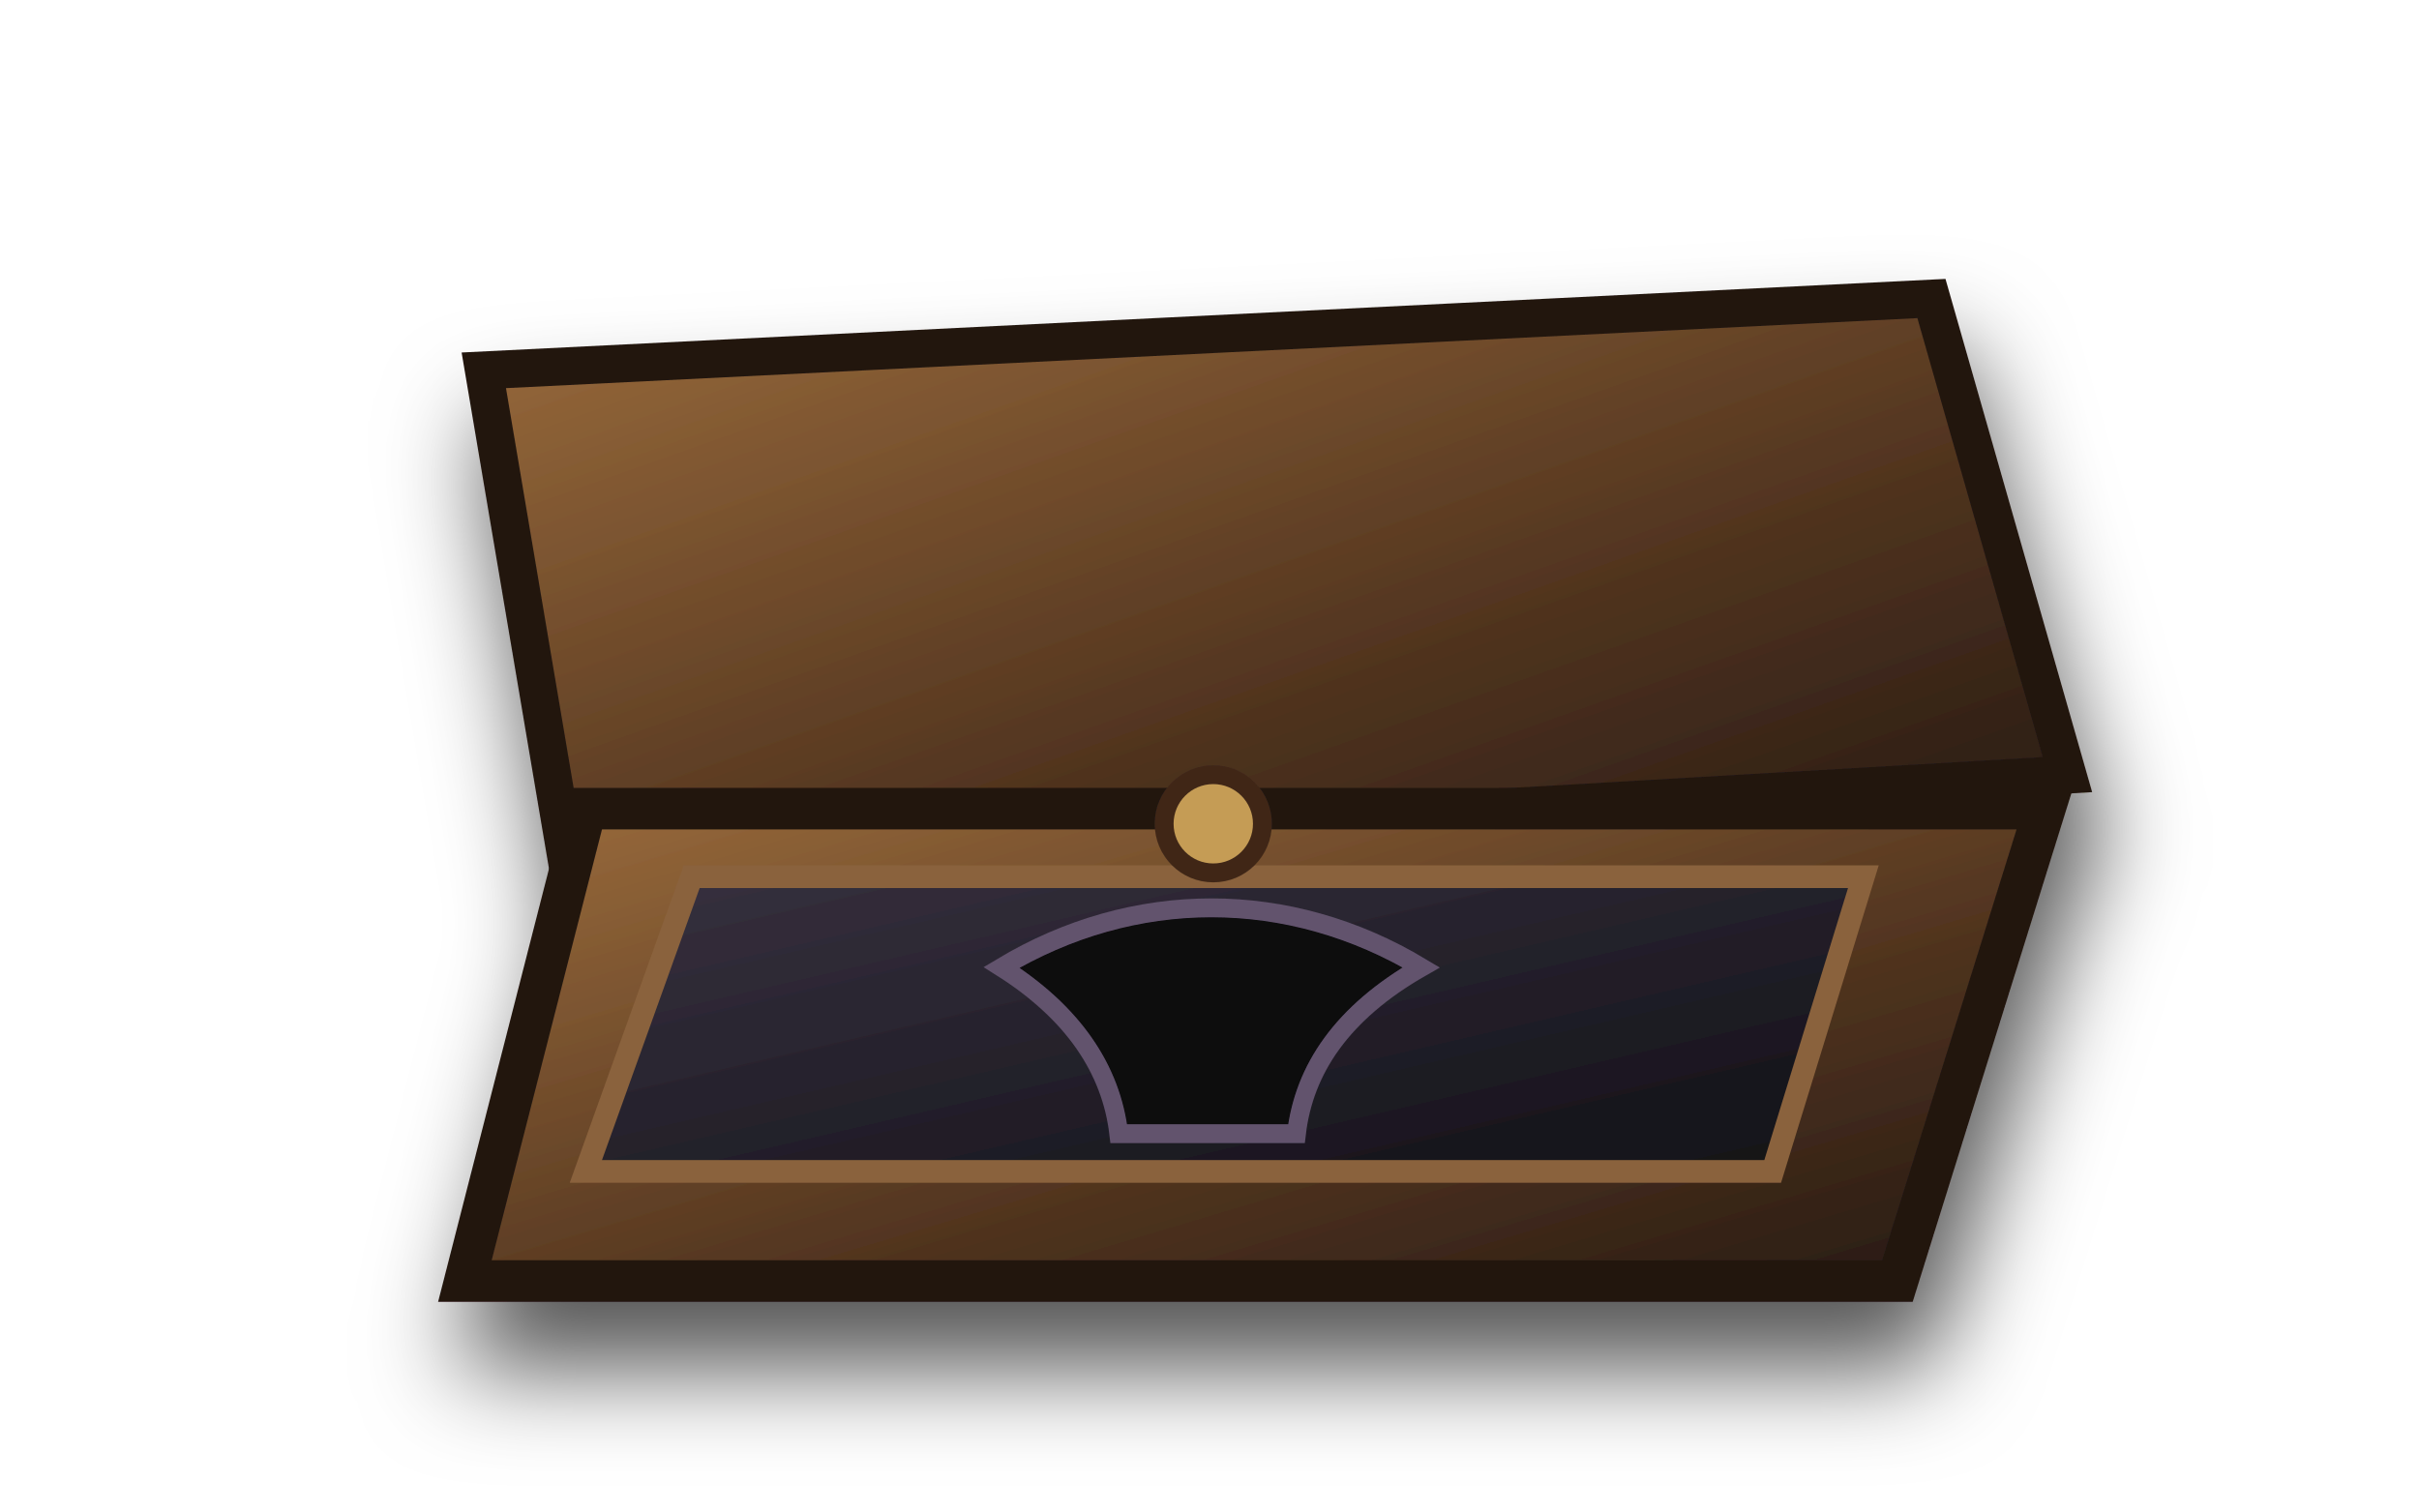
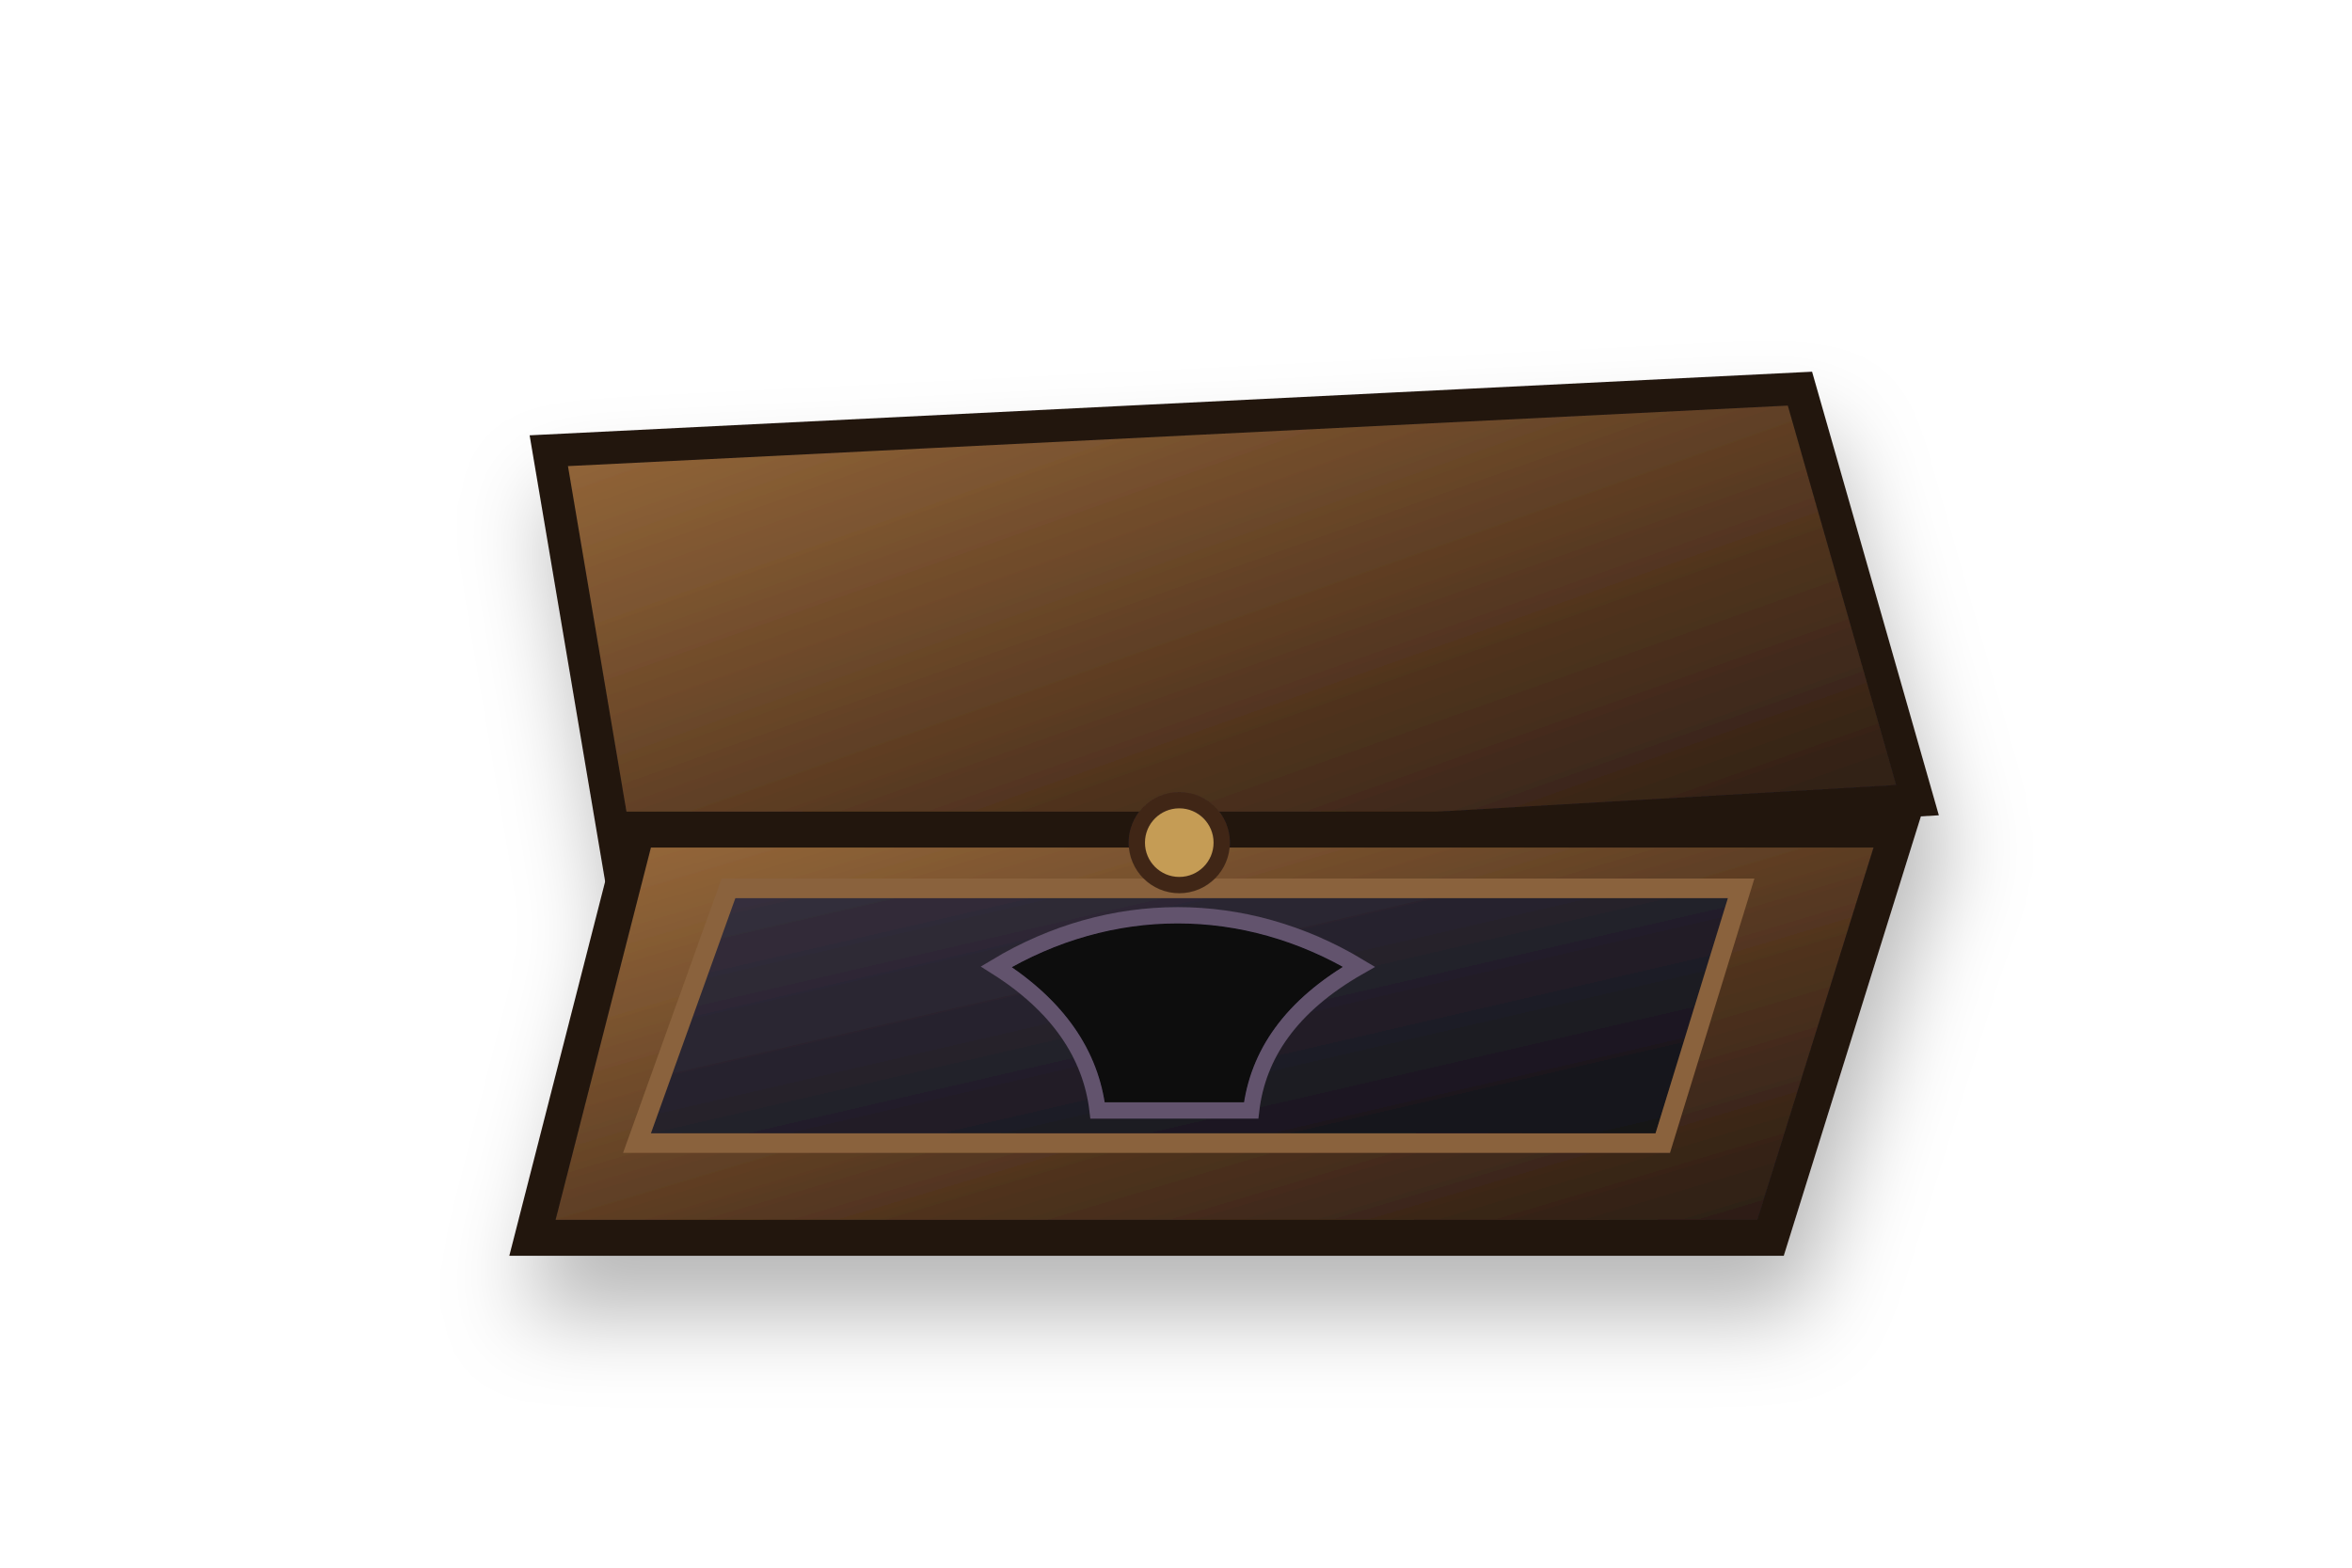
- <svg xmlns="http://www.w3.org/2000/svg" viewBox="0 0 640 400" role="img" aria-labelledby="title desc">
+ <svg xmlns="http://www.w3.org/2000/svg" viewBox="-40 -40 720 480" role="img" aria-labelledby="title desc">
  <defs>
    <linearGradient id="wood" x1="0" y1="0" x2="1" y2="1">
      <stop stop-color="#9b6c3c" />
      <stop offset=".6" stop-color="#51341f" />
      <stop offset="1" stop-color="#241913" />
    </linearGradient>
    <linearGradient id="silk" x1="0" y1="0" x2="1" y2="1">
      <stop stop-color="#37313f" />
      <stop offset="1" stop-color="#111016" />
    </linearGradient>
    <filter id="shadow" x="-30%" y="-40%" width="160%" height="190%">
-       <feDropShadow dx="4" dy="18" stdDeviation="13" flood-opacity=".66" />
+       <feDropShadow dx="4" dy="18" stdDeviation="13" flood-opacity=".28" />
    </filter>
  </defs>
  <g filter="url(#shadow)">
    <path d="M128 98l383-19 36 126-397 23z" fill="url(#wood)" stroke="#211711" stroke-width="10" />
    <path d="M155 214h386l-39 125H123z" fill="url(#wood)" stroke="#211711" stroke-width="11" />
    <path d="M183 232h310l-24 78H155z" fill="url(#silk)" stroke="#8a623c" stroke-width="6" />
    <path d="M265 256c35-21 76-21 111 0-21 12-31 27-33 44h-47c-2-17-12-32-31-44z" fill="#09080b" stroke="#62536d" stroke-width="5" />
    <circle cx="321" cy="218" r="13" fill="#c59c55" stroke="#402819" stroke-width="5" />
  </g>
</svg>
